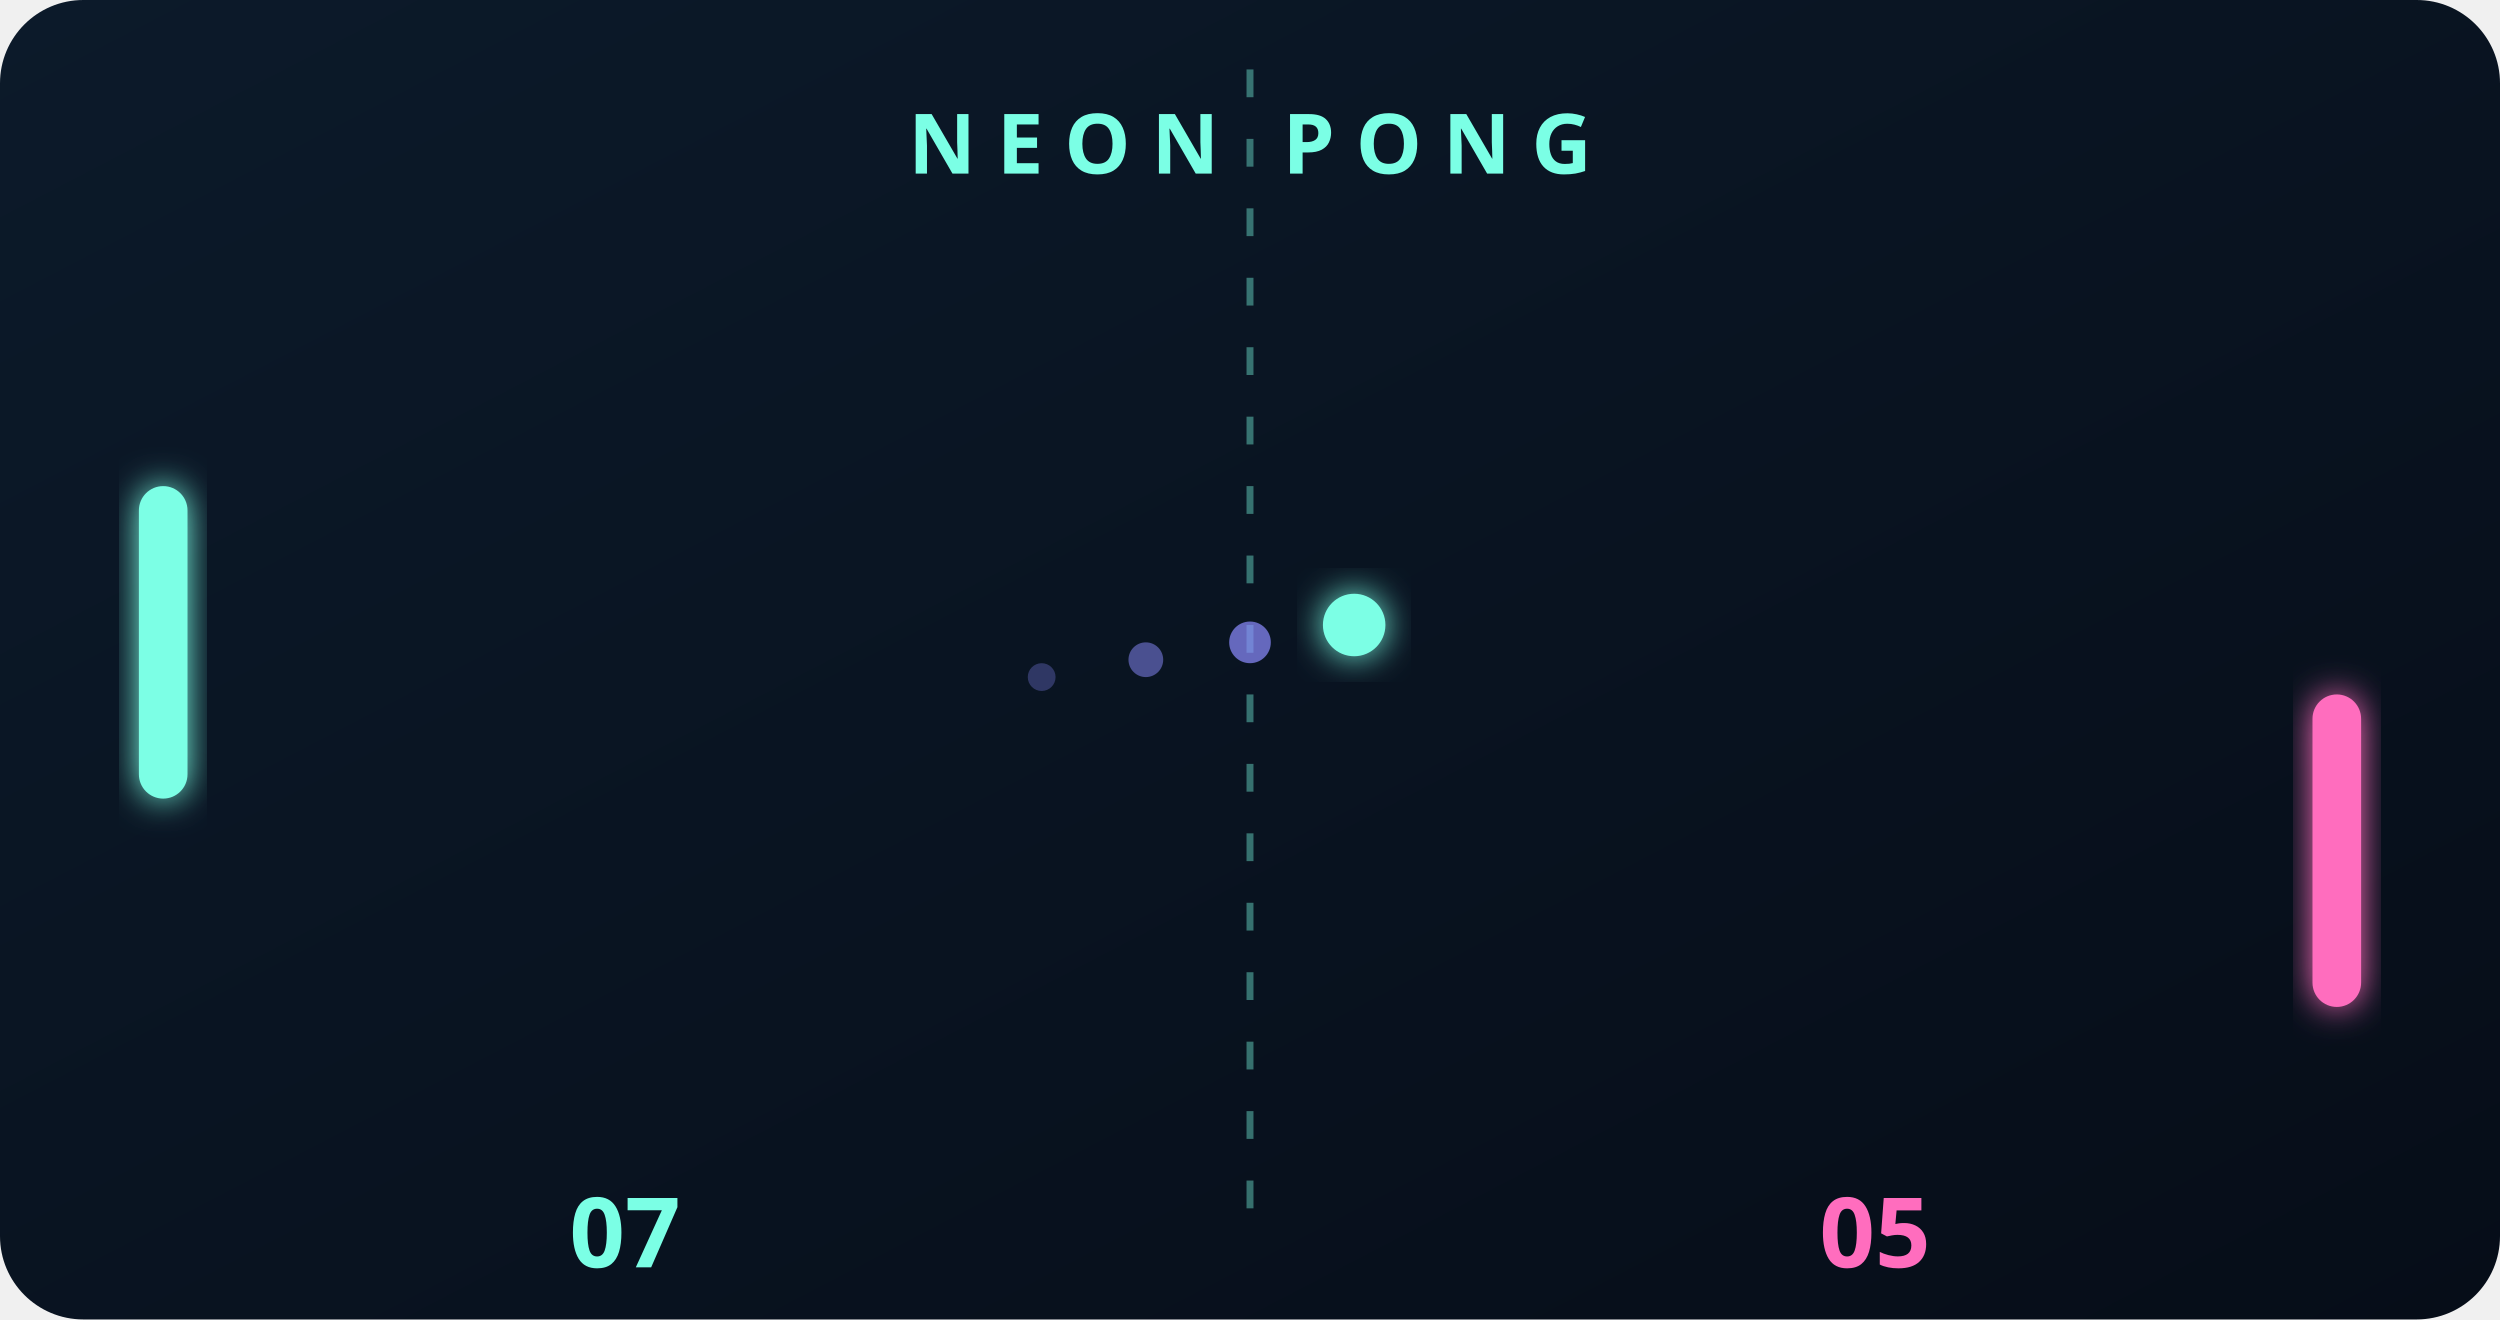
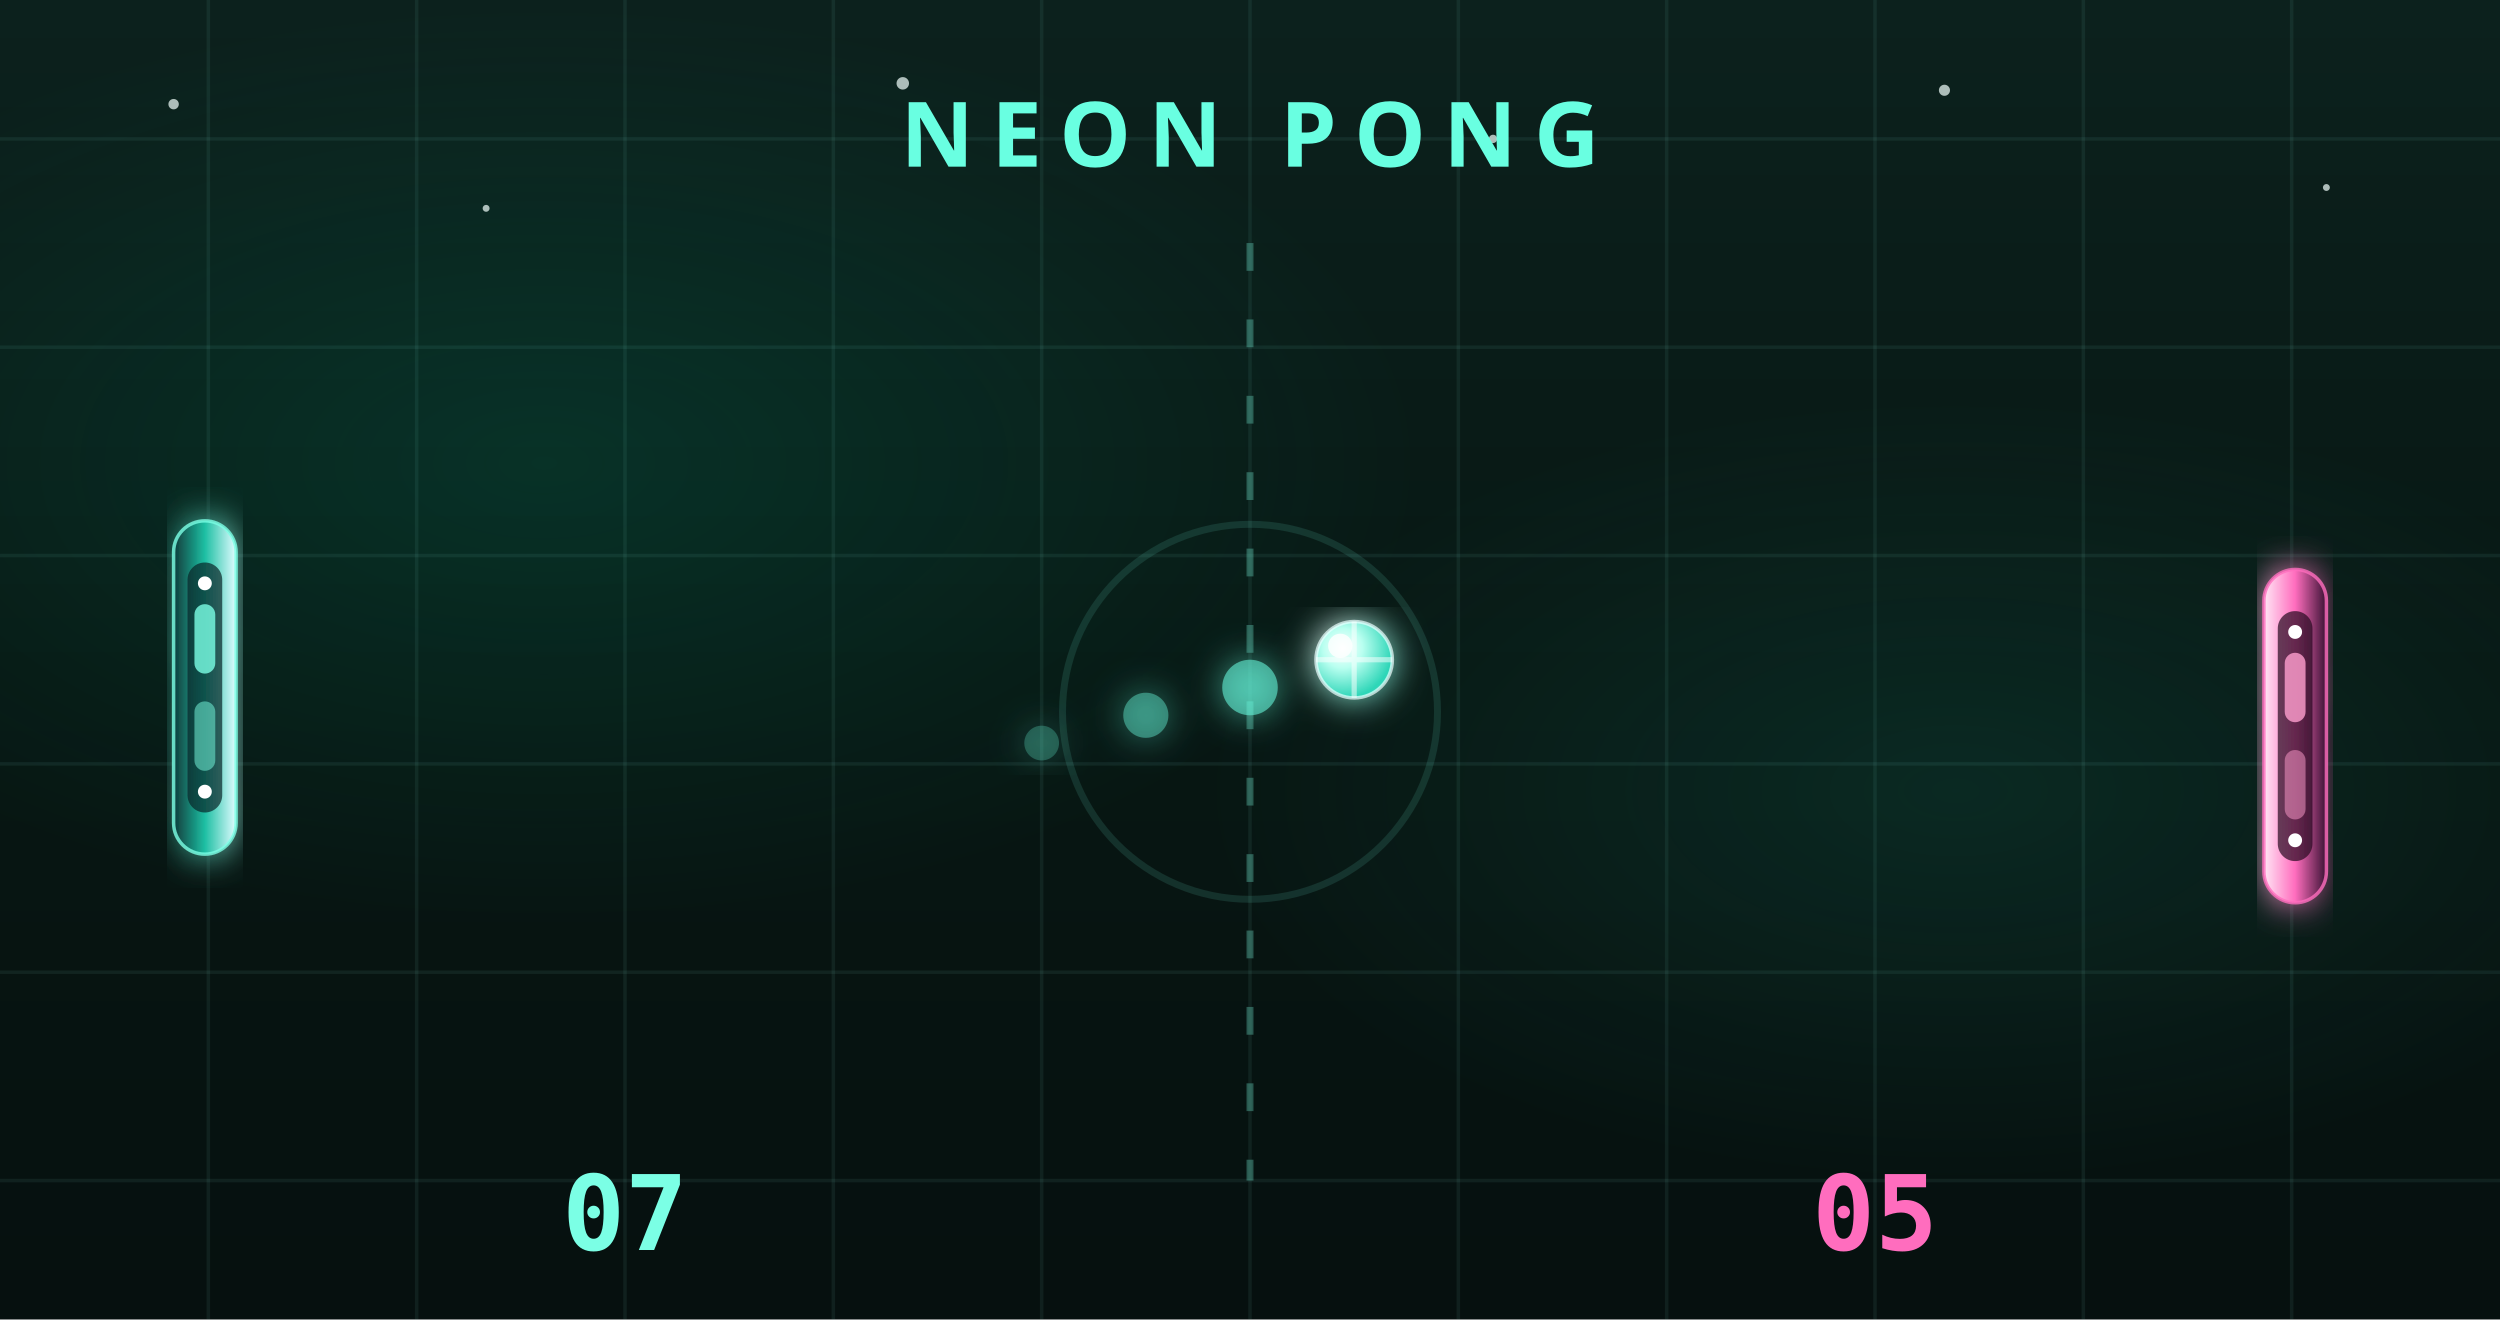
<svg xmlns="http://www.w3.org/2000/svg" viewBox="0 0 720 380" role="img" aria-labelledby="title desc">
  <defs>
-     <linearGradient id="bg" x1="0" y1="0" x2="1" y2="1">
-       <stop offset="0" stop-color="#0c1a2a" />
-       <stop offset="1" stop-color="#060d18" />
+     <linearGradient id="bg" x1="0" y1="0" x2="0" y2="1">
+       <stop offset="0" stop-color="#0c211d" />
+       <stop offset="0.52" stop-color="#071713" />
+       <stop offset="1" stop-color="#06100f" />
    </linearGradient>
-     <filter id="glow" x="-40%" y="-40%" width="180%" height="180%">
+     <radialGradient id="neb1" cx="22%" cy="35%" r="35%">
+       <stop offset="0" stop-color="#00e0a5" stop-opacity="0.12" />
+       <stop offset="1" stop-color="#00e0a5" stop-opacity="0" />
+     </radialGradient>
+     <radialGradient id="neb2" cx="78%" cy="60%" r="30%">
+       <stop offset="0" stop-color="#24b99b" stop-opacity="0.12" />
+       <stop offset="1" stop-color="#24b99b" stop-opacity="0" />
+     </radialGradient>
+     <linearGradient id="padL" x1="0" y1="0" x2="1" y2="0">
+       <stop offset="0" stop-color="#0f3b3a" />
+       <stop offset="0.5" stop-color="#1dbfa3" />
+       <stop offset="1" stop-color="#dffcff" />
+     </linearGradient>
+     <linearGradient id="padR" x1="1" y1="0" x2="0" y2="0">
+       <stop offset="0" stop-color="#3a1233" />
+       <stop offset="0.5" stop-color="#ff6dbe" />
+       <stop offset="1" stop-color="#ffe6f5" />
+     </linearGradient>
+     <radialGradient id="core" cx="35%" cy="35%" r="65%">
+       <stop offset="0" stop-color="#ffffff" />
+       <stop offset="0.4" stop-color="#b9fff0" />
+       <stop offset="1" stop-color="#2fd6b8" />
+     </radialGradient>
+     <filter id="glow">
      <feGaussianBlur stdDeviation="5" result="b" />
      <feMerge>
        <feMergeNode in="b" />
        <feMergeNode in="SourceGraphic" />
      </feMerge>
    </filter>
  </defs>
-   <rect width="720" height="380" rx="24" fill="url(#bg)" />
-   <line x1="360" y1="20" x2="360" y2="360" stroke="#7bffe5" stroke-width="2" stroke-dasharray="8 12" opacity="0.4" />
-   <rect x="40" y="140" width="14" height="90" rx="7" fill="#7bffe5" filter="url(#glow)" />
-   <rect x="666" y="200" width="14" height="90" rx="7" fill="#ff6dbe" filter="url(#glow)" />
-   <circle cx="300" cy="195" r="4" fill="#8b8bff" opacity="0.3" />
-   <circle cx="330" cy="190" r="5" fill="#8b8bff" opacity="0.5" />
-   <circle cx="360" cy="185" r="6" fill="#8b8bff" opacity="0.7" />
-   <circle cx="390" cy="180" r="9" fill="#7bffe5" filter="url(#glow)" />
-   <text x="360" y="50" text-anchor="middle" fill="#7bffe5" font-family="system-ui,sans-serif" font-weight="800" font-size="24" letter-spacing="6">NEON PONG</text>
-   <text x="180" y="365" text-anchor="middle" fill="#7bffe5" font-family="system-ui,sans-serif" font-weight="700" font-size="28">07</text>
-   <text x="540" y="365" text-anchor="middle" fill="#ff6dbe" font-family="system-ui,sans-serif" font-weight="700" font-size="28">05</text>
+   <rect width="720" height="380" fill="url(#bg)" />
+   <rect width="720" height="380" fill="url(#neb1)" />
+   <rect width="720" height="380" fill="url(#neb2)" />
+   <g stroke="#9bfff0" stroke-opacity="0.07" stroke-width="1">
+     <path d="M0 40H720M0 100H720M0 160H720M0 220H720M0 280H720M0 340H720" />
+     <path d="M60 0V380M120 0V380M180 0V380M240 0V380M300 0V380M360 0V380M420 0V380M480 0V380M540 0V380M600 0V380M660 0V380" />
+   </g>
+   <g fill="#f2fffc" opacity="0.7">
+     <circle cx="50" cy="30" r="1.5" />
+     <circle cx="140" cy="60" r="1" />
+     <circle cx="260" cy="24" r="1.8" />
+     <circle cx="430" cy="40" r="1.2" />
+     <circle cx="560" cy="26" r="1.6" />
+     <circle cx="670" cy="54" r="1" />
+   </g>
+   <text x="360" y="48" text-anchor="middle" fill="#69ffe1" font-family="system-ui,'Space Grotesk',sans-serif" font-weight="800" font-size="26" letter-spacing="5">NEON PONG</text>
+   <line x1="360" y1="70" x2="360" y2="340" stroke="#7bffe5" stroke-width="2" stroke-dasharray="8 14" opacity="0.3" />
+   <circle cx="360" cy="205" r="54" fill="none" stroke="#7bffe5" stroke-opacity="0.12" stroke-width="2" />
+   <g transform="translate(50,150)" filter="url(#glow)">
+     <rect x="0" y="0" width="18" height="96" rx="9" fill="url(#padL)" stroke="#7bffe5" stroke-opacity="0.8" />
+     <rect x="4" y="12" width="10" height="72" rx="5" fill="#0b2628" fill-opacity="0.7" />
+     <rect x="6" y="24" width="6" height="20" rx="3" fill="#7bffe5" fill-opacity="0.8" />
+     <rect x="6" y="52" width="6" height="20" rx="3" fill="#7bffe5" fill-opacity="0.5" />
+     <circle cx="9" cy="18" r="2" fill="#fff" />
+     <circle cx="9" cy="78" r="2" fill="#fff" />
+   </g>
+   <g transform="translate(652,164)" filter="url(#glow)">
+     <rect x="0" y="0" width="18" height="96" rx="9" fill="url(#padR)" stroke="#ff6dbe" stroke-opacity="0.8" />
+     <rect x="4" y="12" width="10" height="72" rx="5" fill="#250b20" fill-opacity="0.7" />
+     <rect x="6" y="24" width="6" height="20" rx="3" fill="#ff9fce" fill-opacity="0.8" />
+     <rect x="6" y="52" width="6" height="20" rx="3" fill="#ff9fce" fill-opacity="0.5" />
+     <circle cx="9" cy="18" r="2" fill="#fff" />
+     <circle cx="9" cy="78" r="2" fill="#fff" />
+   </g>
+   <g filter="url(#glow)">
+     <circle cx="300" cy="214" r="5" fill="#69ffe1" opacity="0.25" />
+     <circle cx="330" cy="206" r="6.5" fill="#69ffe1" opacity="0.4" />
+     <circle cx="360" cy="198" r="8" fill="#69ffe1" opacity="0.55" />
+     <circle cx="390" cy="190" r="11" fill="url(#core)" stroke="#eaffff" stroke-opacity="0.7" />
+     <circle cx="386" cy="186" r="3.5" fill="#fff" fill-opacity="0.8" />
+     <path d="M390 179 L390 201 M379 190 L401 190" stroke="#fff" stroke-opacity="0.5" stroke-width="1.5" />
+   </g>
+   <text x="180" y="360" text-anchor="middle" fill="#7bffe5" font-family="system-ui,'DM Mono',monospace" font-weight="700" font-size="30">07</text>
+   <text x="540" y="360" text-anchor="middle" fill="#ff6dbe" font-family="system-ui,'DM Mono',monospace" font-weight="700" font-size="30">05</text>
</svg>
